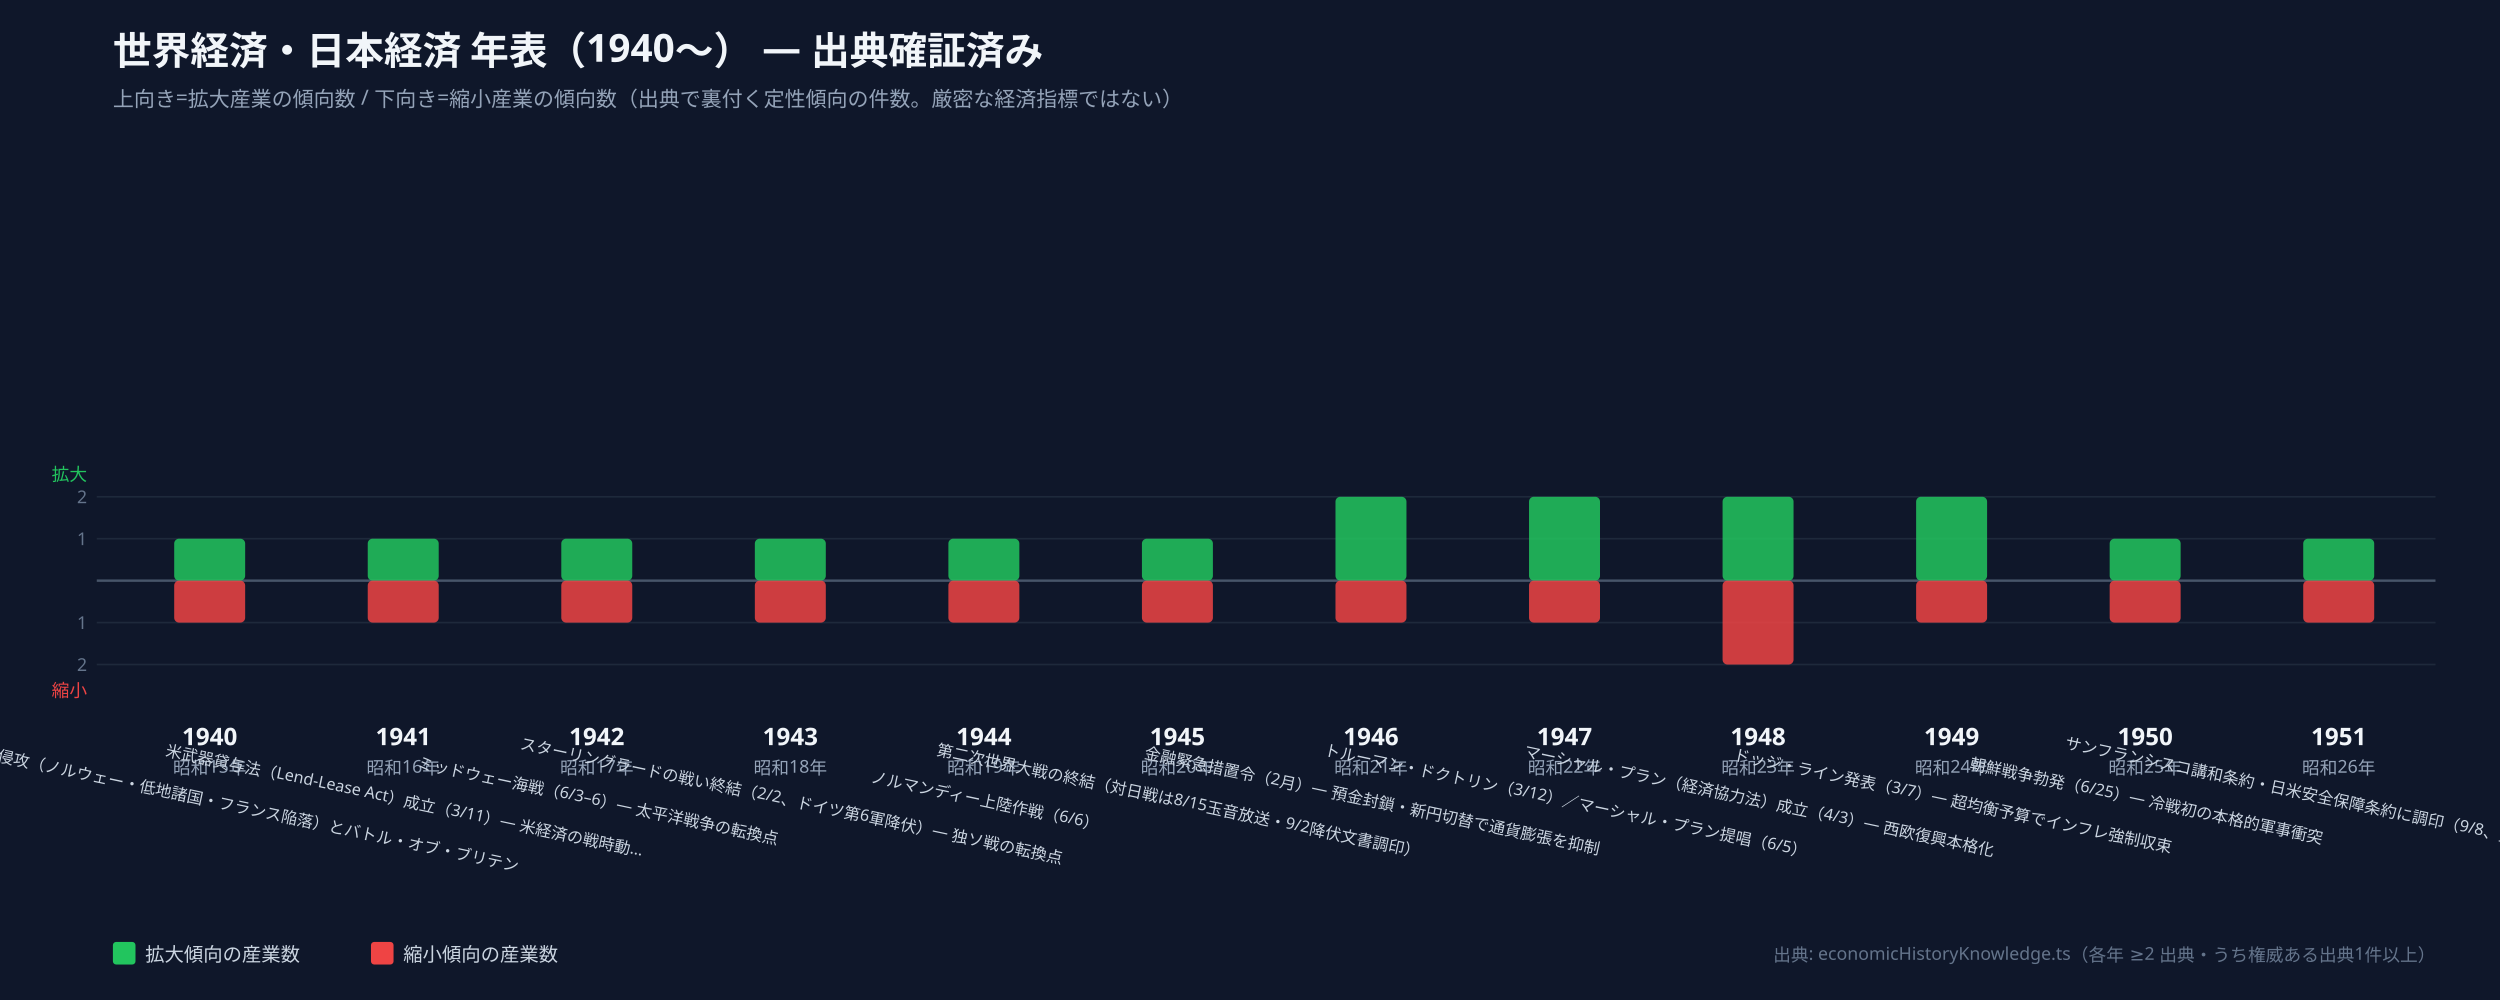
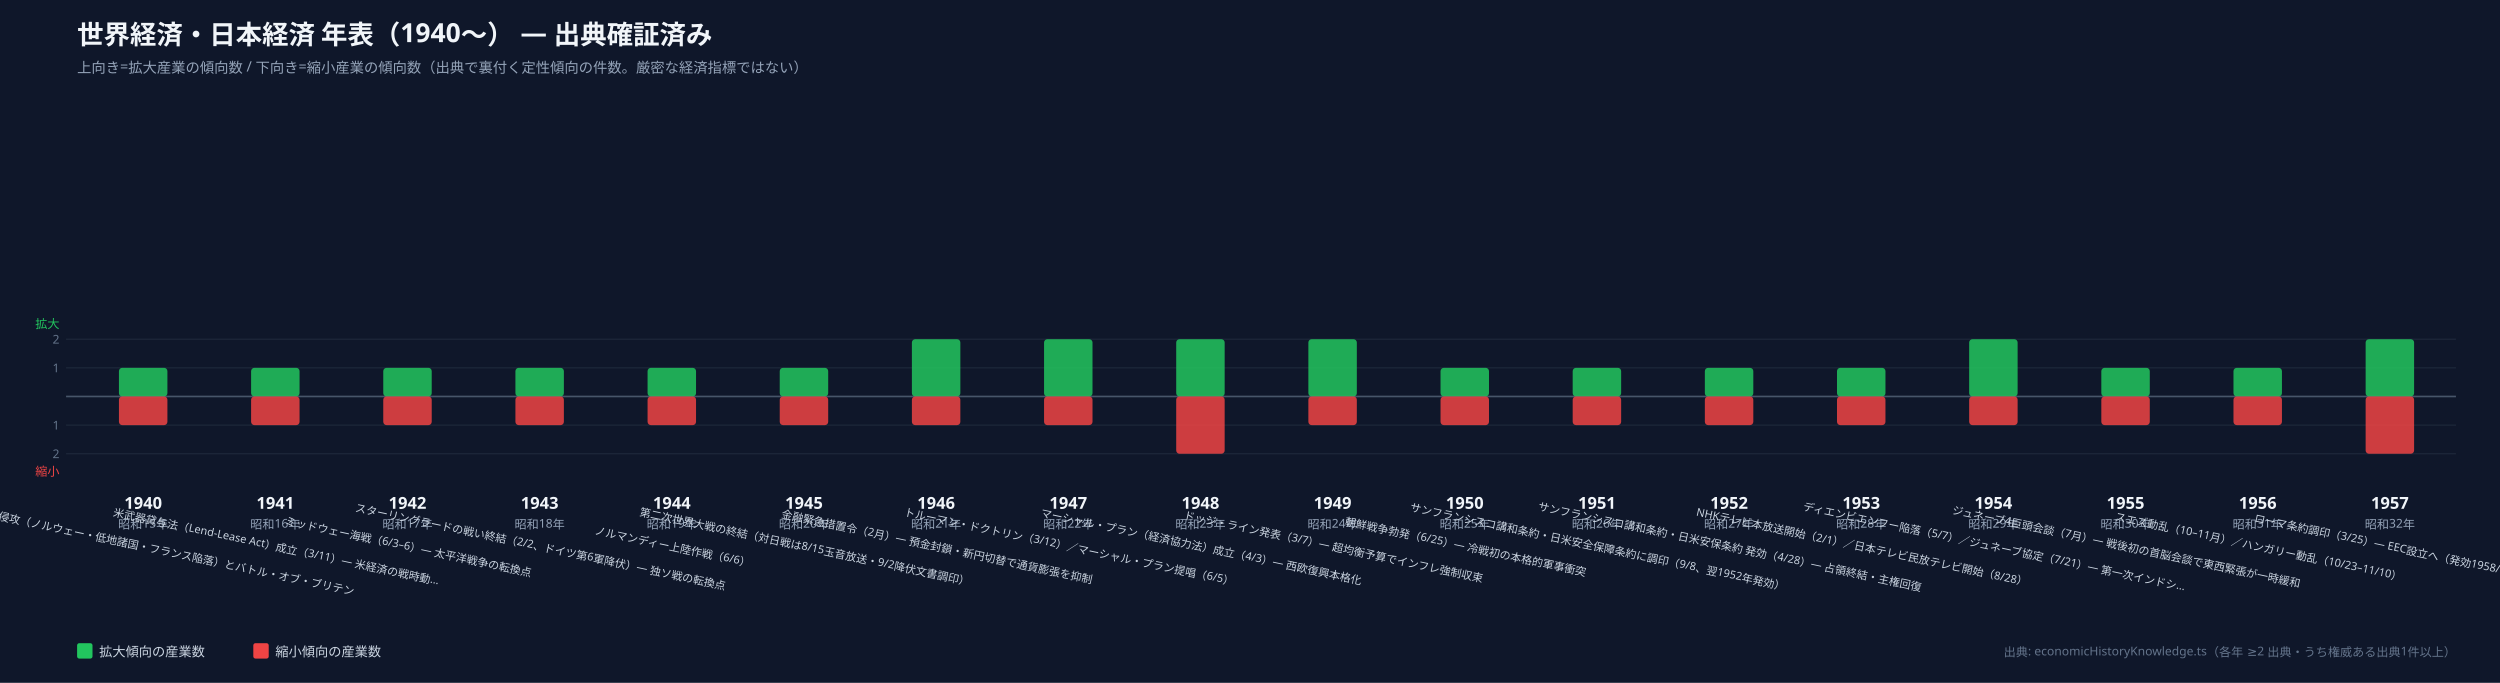
- <svg xmlns="http://www.w3.org/2000/svg" width="1550" height="620" viewBox="0 0 1550 620" font-family="'Hiragino Sans','Noto Sans JP',sans-serif">
-   <rect width="1550" height="620" fill="#0f172a" />
+ <svg xmlns="http://www.w3.org/2000/svg" width="2270" height="620" viewBox="0 0 2270 620" font-family="'Hiragino Sans','Noto Sans JP',sans-serif">
+   <rect width="2270" height="620" fill="#0f172a" />
  <text x="70" y="40" fill="#f1f5f9" font-size="24" font-weight="700">世界経済・日本経済 年表（1940〜） — 出典確証済み</text>
  <text x="70" y="66" fill="#94a3b8" font-size="13">上向き=拡大産業の傾向数 / 下向き=縮小産業の傾向数（出典で裏付く定性傾向の件数。厳密な経済指標ではない）</text>
-   <line x1="60" y1="360" x2="1510" y2="360" stroke="#475569" stroke-width="1.5" />
-   <line x1="60" y1="334" x2="1510" y2="334" stroke="#1e293b" stroke-width="1" />
-   <line x1="60" y1="386" x2="1510" y2="386" stroke="#1e293b" stroke-width="1" />
+   <line x1="60" y1="360" x2="2230" y2="360" stroke="#475569" stroke-width="1.5" />
+   <line x1="60" y1="334" x2="2230" y2="334" stroke="#1e293b" stroke-width="1" />
+   <line x1="60" y1="386" x2="2230" y2="386" stroke="#1e293b" stroke-width="1" />
  <text x="54" y="338" fill="#64748b" font-size="11" text-anchor="end">1</text>
  <text x="54" y="390" fill="#64748b" font-size="11" text-anchor="end">1</text>
-   <line x1="60" y1="308" x2="1510" y2="308" stroke="#1e293b" stroke-width="1" />
-   <line x1="60" y1="412" x2="1510" y2="412" stroke="#1e293b" stroke-width="1" />
+   <line x1="60" y1="308" x2="2230" y2="308" stroke="#1e293b" stroke-width="1" />
+   <line x1="60" y1="412" x2="2230" y2="412" stroke="#1e293b" stroke-width="1" />
  <text x="54" y="312" fill="#64748b" font-size="11" text-anchor="end">2</text>
  <text x="54" y="416" fill="#64748b" font-size="11" text-anchor="end">2</text>
  <text x="54" y="298" fill="#22c55e" font-size="11" text-anchor="end">拡大</text>
  <text x="54" y="432" fill="#ef4444" font-size="11" text-anchor="end">縮小</text>
  <rect x="108" y="334" width="44" height="26" rx="3" fill="#22c55e" opacity="0.85" />
  <rect x="108" y="360" width="44" height="26" rx="3" fill="#ef4444" opacity="0.85" />
  <text x="130" y="462" fill="#f1f5f9" font-size="15" font-weight="700" text-anchor="middle">1940</text>
  <text x="130" y="480" fill="#94a3b8" font-size="11" text-anchor="middle">昭和15年</text>
  <text x="130" y="500" fill="#cbd5e1" font-size="10" text-anchor="middle" transform="rotate(12 130 500)">ドイツの西欧侵攻（ノルウェー・低地諸国・フランス陥落）とバトル・オブ・ブリテン</text>
  <rect x="228" y="334" width="44" height="26" rx="3" fill="#22c55e" opacity="0.85" />
  <rect x="228" y="360" width="44" height="26" rx="3" fill="#ef4444" opacity="0.85" />
  <text x="250" y="462" fill="#f1f5f9" font-size="15" font-weight="700" text-anchor="middle">1941</text>
  <text x="250" y="480" fill="#94a3b8" font-size="11" text-anchor="middle">昭和16年</text>
  <text x="250" y="500" fill="#cbd5e1" font-size="10" text-anchor="middle" transform="rotate(12 250 500)">米武器貸与法（Lend-Lease Act）成立（3/11）— 米経済の戦時動…</text>
  <rect x="348" y="334" width="44" height="26" rx="3" fill="#22c55e" opacity="0.85" />
  <rect x="348" y="360" width="44" height="26" rx="3" fill="#ef4444" opacity="0.85" />
  <text x="370" y="462" fill="#f1f5f9" font-size="15" font-weight="700" text-anchor="middle">1942</text>
  <text x="370" y="480" fill="#94a3b8" font-size="11" text-anchor="middle">昭和17年</text>
  <text x="370" y="500" fill="#cbd5e1" font-size="10" text-anchor="middle" transform="rotate(12 370 500)">ミッドウェー海戦（6/3–6）— 太平洋戦争の転換点</text>
  <rect x="468" y="334" width="44" height="26" rx="3" fill="#22c55e" opacity="0.85" />
  <rect x="468" y="360" width="44" height="26" rx="3" fill="#ef4444" opacity="0.85" />
  <text x="490" y="462" fill="#f1f5f9" font-size="15" font-weight="700" text-anchor="middle">1943</text>
  <text x="490" y="480" fill="#94a3b8" font-size="11" text-anchor="middle">昭和18年</text>
  <text x="490" y="500" fill="#cbd5e1" font-size="10" text-anchor="middle" transform="rotate(12 490 500)">スターリングラードの戦い終結（2/2、ドイツ第6軍降伏）— 独ソ戦の転換点</text>
  <rect x="588" y="334" width="44" height="26" rx="3" fill="#22c55e" opacity="0.85" />
  <rect x="588" y="360" width="44" height="26" rx="3" fill="#ef4444" opacity="0.85" />
  <text x="610" y="462" fill="#f1f5f9" font-size="15" font-weight="700" text-anchor="middle">1944</text>
  <text x="610" y="480" fill="#94a3b8" font-size="11" text-anchor="middle">昭和19年</text>
  <text x="610" y="500" fill="#cbd5e1" font-size="10" text-anchor="middle" transform="rotate(12 610 500)">ノルマンディー上陸作戦（6/6）</text>
  <rect x="708" y="334" width="44" height="26" rx="3" fill="#22c55e" opacity="0.85" />
  <rect x="708" y="360" width="44" height="26" rx="3" fill="#ef4444" opacity="0.85" />
  <text x="730" y="462" fill="#f1f5f9" font-size="15" font-weight="700" text-anchor="middle">1945</text>
  <text x="730" y="480" fill="#94a3b8" font-size="11" text-anchor="middle">昭和20年</text>
  <text x="730" y="500" fill="#cbd5e1" font-size="10" text-anchor="middle" transform="rotate(12 730 500)">第二次世界大戦の終結（対日戦は8/15玉音放送・9/2降伏文書調印）</text>
  <rect x="828" y="308" width="44" height="52" rx="3" fill="#22c55e" opacity="0.85" />
  <rect x="828" y="360" width="44" height="26" rx="3" fill="#ef4444" opacity="0.85" />
  <text x="850" y="462" fill="#f1f5f9" font-size="15" font-weight="700" text-anchor="middle">1946</text>
  <text x="850" y="480" fill="#94a3b8" font-size="11" text-anchor="middle">昭和21年</text>
  <text x="850" y="500" fill="#cbd5e1" font-size="10" text-anchor="middle" transform="rotate(12 850 500)">金融緊急措置令（2月）— 預金封鎖・新円切替で通貨膨張を抑制</text>
  <rect x="948" y="308" width="44" height="52" rx="3" fill="#22c55e" opacity="0.85" />
  <rect x="948" y="360" width="44" height="26" rx="3" fill="#ef4444" opacity="0.85" />
  <text x="970" y="462" fill="#f1f5f9" font-size="15" font-weight="700" text-anchor="middle">1947</text>
  <text x="970" y="480" fill="#94a3b8" font-size="11" text-anchor="middle">昭和22年</text>
  <text x="970" y="500" fill="#cbd5e1" font-size="10" text-anchor="middle" transform="rotate(12 970 500)">トルーマン・ドクトリン（3/12）／マーシャル・プラン提唱（6/5）</text>
  <rect x="1068" y="308" width="44" height="52" rx="3" fill="#22c55e" opacity="0.85" />
  <rect x="1068" y="360" width="44" height="52" rx="3" fill="#ef4444" opacity="0.85" />
  <text x="1090" y="462" fill="#f1f5f9" font-size="15" font-weight="700" text-anchor="middle">1948</text>
  <text x="1090" y="480" fill="#94a3b8" font-size="11" text-anchor="middle">昭和23年</text>
  <text x="1090" y="500" fill="#cbd5e1" font-size="10" text-anchor="middle" transform="rotate(12 1090 500)">マーシャル・プラン（経済協力法）成立（4/3）— 西欧復興本格化</text>
  <rect x="1188" y="308" width="44" height="52" rx="3" fill="#22c55e" opacity="0.85" />
  <rect x="1188" y="360" width="44" height="26" rx="3" fill="#ef4444" opacity="0.85" />
  <text x="1210" y="462" fill="#f1f5f9" font-size="15" font-weight="700" text-anchor="middle">1949</text>
  <text x="1210" y="480" fill="#94a3b8" font-size="11" text-anchor="middle">昭和24年</text>
  <text x="1210" y="500" fill="#cbd5e1" font-size="10" text-anchor="middle" transform="rotate(12 1210 500)">ドッジ・ライン発表（3/7）— 超均衡予算でインフレ強制収束</text>
  <rect x="1308" y="334" width="44" height="26" rx="3" fill="#22c55e" opacity="0.85" />
  <rect x="1308" y="360" width="44" height="26" rx="3" fill="#ef4444" opacity="0.85" />
  <text x="1330" y="462" fill="#f1f5f9" font-size="15" font-weight="700" text-anchor="middle">1950</text>
  <text x="1330" y="480" fill="#94a3b8" font-size="11" text-anchor="middle">昭和25年</text>
  <text x="1330" y="500" fill="#cbd5e1" font-size="10" text-anchor="middle" transform="rotate(12 1330 500)">朝鮮戦争勃発（6/25）— 冷戦初の本格的軍事衝突</text>
  <rect x="1428" y="334" width="44" height="26" rx="3" fill="#22c55e" opacity="0.85" />
  <rect x="1428" y="360" width="44" height="26" rx="3" fill="#ef4444" opacity="0.85" />
  <text x="1450" y="462" fill="#f1f5f9" font-size="15" font-weight="700" text-anchor="middle">1951</text>
  <text x="1450" y="480" fill="#94a3b8" font-size="11" text-anchor="middle">昭和26年</text>
  <text x="1450" y="500" fill="#cbd5e1" font-size="10" text-anchor="middle" transform="rotate(12 1450 500)">サンフランシスコ講和条約・日米安全保障条約に調印（9/8、翌1952年発効）</text>
+   <rect x="1548" y="334" width="44" height="26" rx="3" fill="#22c55e" opacity="0.85" />
+   <rect x="1548" y="360" width="44" height="26" rx="3" fill="#ef4444" opacity="0.85" />
+   <text x="1570" y="462" fill="#f1f5f9" font-size="15" font-weight="700" text-anchor="middle">1952</text>
+   <text x="1570" y="480" fill="#94a3b8" font-size="11" text-anchor="middle">昭和27年</text>
+   <text x="1570" y="500" fill="#cbd5e1" font-size="10" text-anchor="middle" transform="rotate(12 1570 500)">サンフランシスコ講和条約・日米安保条約 発効（4/28）— 占領終結・主権回復</text>
+   <rect x="1668" y="334" width="44" height="26" rx="3" fill="#22c55e" opacity="0.85" />
+   <rect x="1668" y="360" width="44" height="26" rx="3" fill="#ef4444" opacity="0.85" />
+   <text x="1690" y="462" fill="#f1f5f9" font-size="15" font-weight="700" text-anchor="middle">1953</text>
+   <text x="1690" y="480" fill="#94a3b8" font-size="11" text-anchor="middle">昭和28年</text>
+   <text x="1690" y="500" fill="#cbd5e1" font-size="10" text-anchor="middle" transform="rotate(12 1690 500)">NHKテレビ本放送開始（2/1）／日本テレビ民放テレビ開始（8/28）</text>
+   <rect x="1788" y="308" width="44" height="52" rx="3" fill="#22c55e" opacity="0.85" />
+   <rect x="1788" y="360" width="44" height="26" rx="3" fill="#ef4444" opacity="0.85" />
+   <text x="1810" y="462" fill="#f1f5f9" font-size="15" font-weight="700" text-anchor="middle">1954</text>
+   <text x="1810" y="480" fill="#94a3b8" font-size="11" text-anchor="middle">昭和29年</text>
+   <text x="1810" y="500" fill="#cbd5e1" font-size="10" text-anchor="middle" transform="rotate(12 1810 500)">ディエンビエンフー陥落（5/7）／ジュネーブ協定（7/21）— 第一次インドシ…</text>
+   <rect x="1908" y="334" width="44" height="26" rx="3" fill="#22c55e" opacity="0.85" />
+   <rect x="1908" y="360" width="44" height="26" rx="3" fill="#ef4444" opacity="0.85" />
+   <text x="1930" y="462" fill="#f1f5f9" font-size="15" font-weight="700" text-anchor="middle">1955</text>
+   <text x="1930" y="480" fill="#94a3b8" font-size="11" text-anchor="middle">昭和30年</text>
+   <text x="1930" y="500" fill="#cbd5e1" font-size="10" text-anchor="middle" transform="rotate(12 1930 500)">ジュネーブ4巨頭会談（7月）— 戦後初の首脳会談で東西緊張が一時緩和</text>
+   <rect x="2028" y="334" width="44" height="26" rx="3" fill="#22c55e" opacity="0.85" />
+   <rect x="2028" y="360" width="44" height="26" rx="3" fill="#ef4444" opacity="0.85" />
+   <text x="2050" y="462" fill="#f1f5f9" font-size="15" font-weight="700" text-anchor="middle">1956</text>
+   <text x="2050" y="480" fill="#94a3b8" font-size="11" text-anchor="middle">昭和31年</text>
+   <text x="2050" y="500" fill="#cbd5e1" font-size="10" text-anchor="middle" transform="rotate(12 2050 500)">スエズ動乱（10–11月）／ハンガリー動乱（10/23–11/10）</text>
+   <rect x="2148" y="308" width="44" height="52" rx="3" fill="#22c55e" opacity="0.85" />
+   <rect x="2148" y="360" width="44" height="52" rx="3" fill="#ef4444" opacity="0.85" />
+   <text x="2170" y="462" fill="#f1f5f9" font-size="15" font-weight="700" text-anchor="middle">1957</text>
+   <text x="2170" y="480" fill="#94a3b8" font-size="11" text-anchor="middle">昭和32年</text>
+   <text x="2170" y="500" fill="#cbd5e1" font-size="10" text-anchor="middle" transform="rotate(12 2170 500)">ローマ条約調印（3/25）— EEC設立へ（発効1958/1/1）</text>
  <rect x="70" y="584" width="14" height="14" rx="2" fill="#22c55e" />
  <text x="90" y="596" fill="#cbd5e1" font-size="12">拡大傾向の産業数</text>
  <rect x="230" y="584" width="14" height="14" rx="2" fill="#ef4444" />
  <text x="250" y="596" fill="#cbd5e1" font-size="12">縮小傾向の産業数</text>
-   <text x="1510" y="596" fill="#64748b" font-size="11" text-anchor="end">出典: economicHistoryKnowledge.ts（各年 ≥2 出典・うち権威ある出典1件以上）</text>
+   <text x="2230" y="596" fill="#64748b" font-size="11" text-anchor="end">出典: economicHistoryKnowledge.ts（各年 ≥2 出典・うち権威ある出典1件以上）</text>
</svg>
